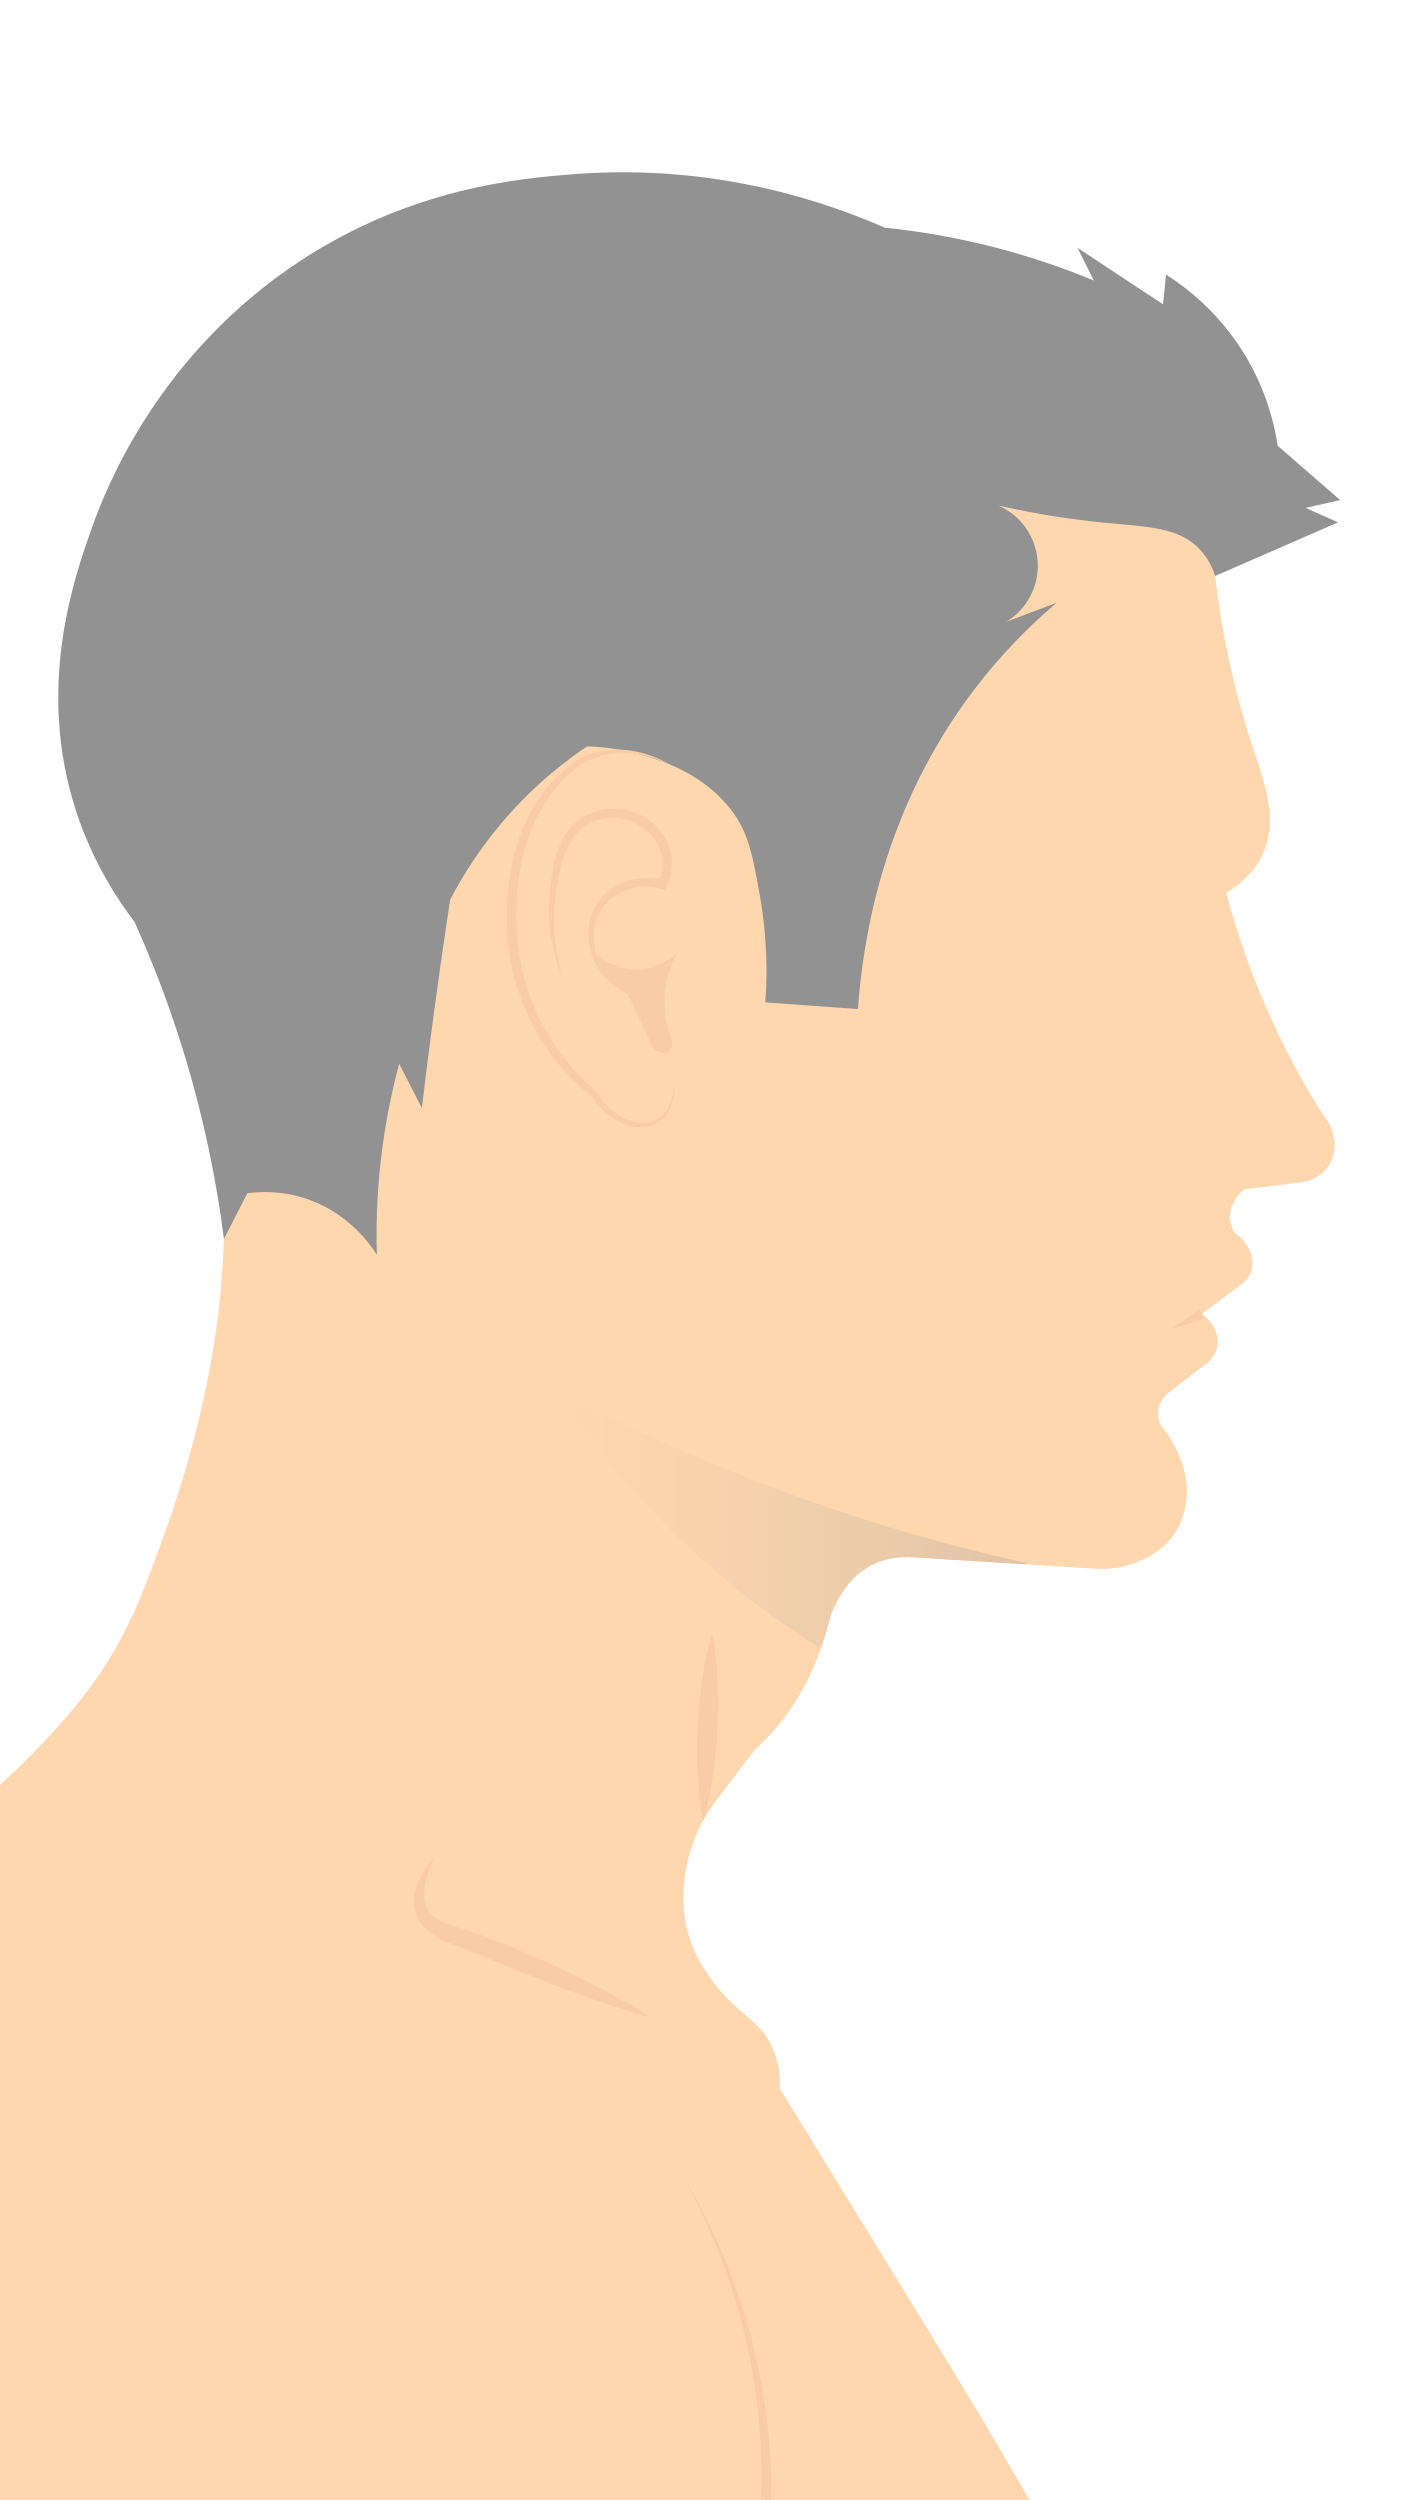
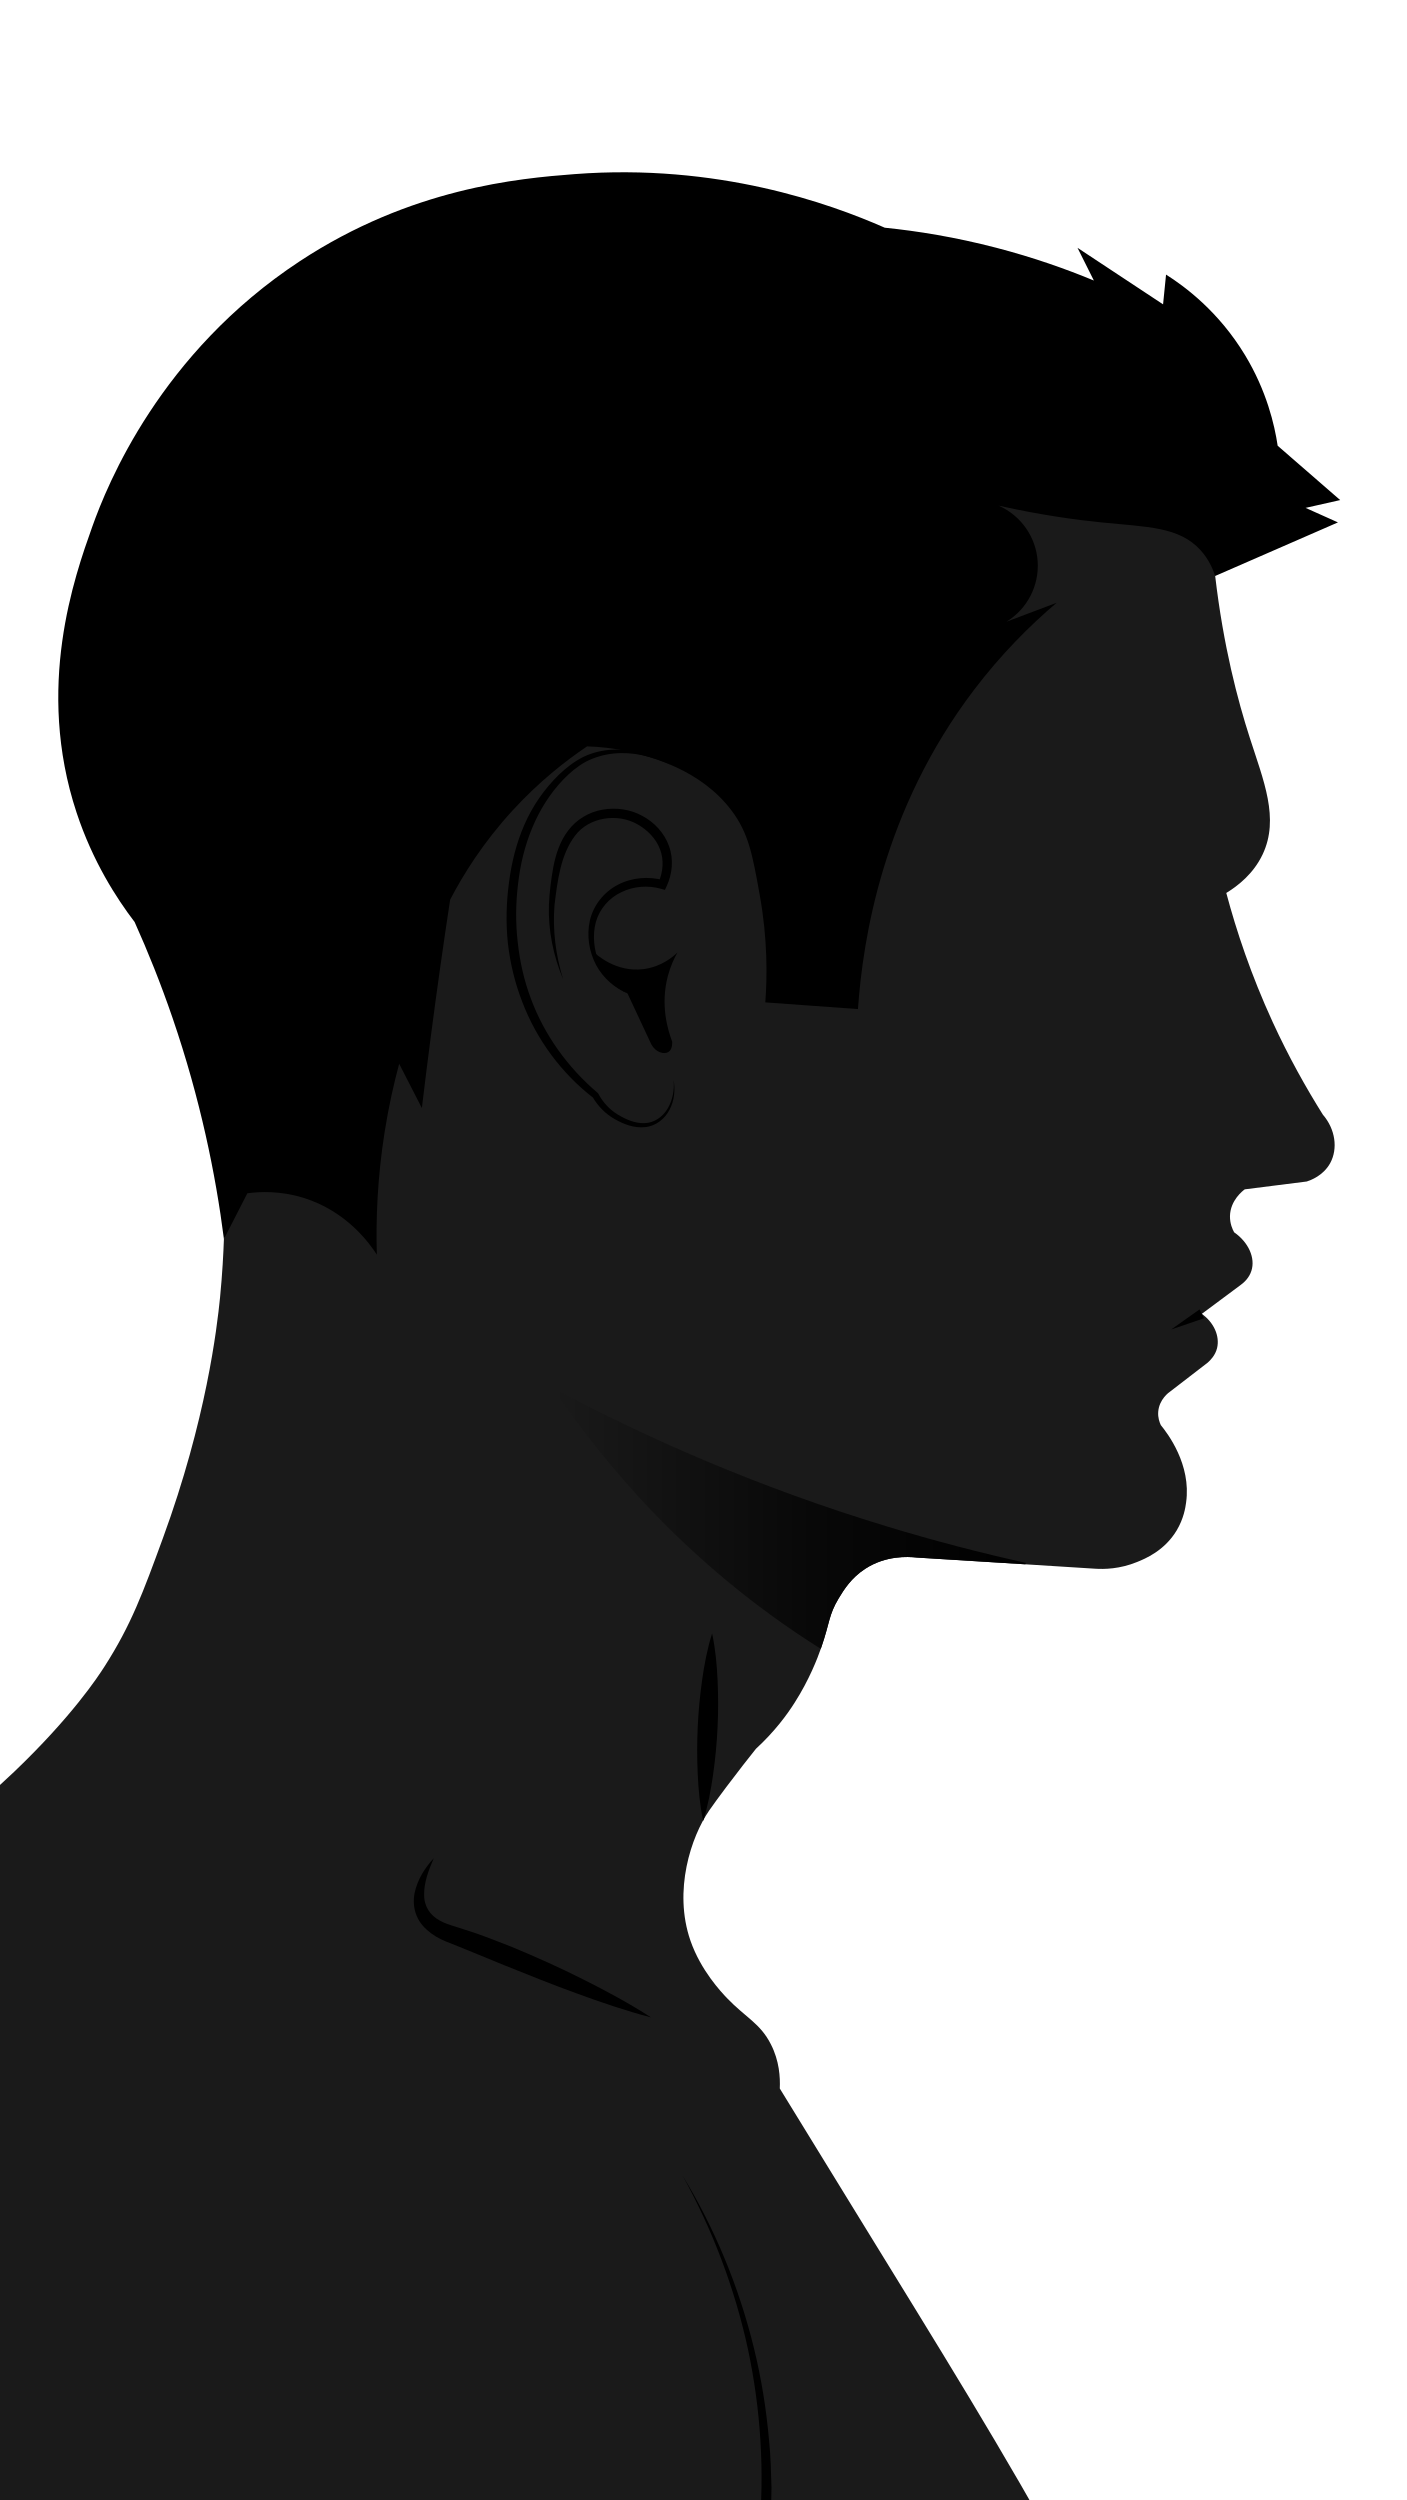
<svg xmlns="http://www.w3.org/2000/svg" id="Layer_2" data-name="Layer 2" viewBox="0 0 2079.53 3696.36">
  <defs>
    <style>
      .cls-1 {
-         fill: #ffd7ae;
+         clip-path: url(#clippath);
      }

      .cls-2 {
-         fill: #929292;
+         fill: none;
      }

      .cls-3 {
-         fill: #f7cca6;
+         fill: #1a1a1a;
      }

      .cls-4 {
-         clip-path: url(#clippath);
-       }
- 
-       .cls-5 {
-         fill: none;
-       }
- 
-       .cls-6 {
        fill: url(#linear-gradient);
      }
    </style>
    <clipPath id="clippath">
-       <rect class="cls-5" width="2079.53" height="3696.36" />
+       <rect class="cls-2" width="2079.53" height="3696.36" />
    </clipPath>
    <linearGradient id="linear-gradient" x1="817.86" y1="2245.26" x2="1516.93" y2="2245.26" gradientUnits="userSpaceOnUse">
-       <stop offset="0" stop-color="#ffd7ae" />
-       <stop offset=".37" stop-color="#f7d2ac" />
-       <stop offset=".93" stop-color="#e2c5a8" />
-       <stop offset="1" stop-color="#dfc4a8" />
+       <stop offset="0" stop-color="#1a1a1a" />
+       <stop offset=".55" stop-color="#080808" />
+       <stop offset="1" stop-color="#000" />
    </linearGradient>
  </defs>
  <g id="Layer_1-2" data-name="Layer 1">
-     <g class="cls-4">
+     <g class="cls-1">
      <g>
-         <path class="cls-1" d="m2200.45,8604.35c-5.72,25.23-17.46,63.38-42.84,105.63-1.76,22.89-3.52,45.92-5.58,69.25-3.96,46.95-8.36,93.16-13.2,138.64-.44,11.3-3.37,36.09-20.83,59.42-8.07,10.86-17.02,18.34-24.21,23.18-116.64,79.66-233.27,159.18-349.9,238.7-15.7,9.68-35.21,9.54-49.15-.44-15.99-11.44-17.46-30.08-17.6-32.86-16.87,17.46-41.08,24.06-62.06,16.87-20.83-7.34-30.22-25.23-32.28-29.49-11.88,22.45-37.56,34.33-62.35,28.9-24.21-5.43-42.25-26.11-44.16-51.06-7.04-58.83-9.1-133.5,6.01-217.72,5.28-29.49,12.03-56.78,19.51-81.72,5.87-18.49,12.32-37.41,19.22-56.63,10.12-28.31,20.68-55.31,31.39-80.84-118.54-267.6-188.23-472.4-199.67-541.36-11.3-67.93,0-125.44,0-125.44,4.7-24.35,11.44-43.72,16.43-56.19-.73-34.04-1.61-68.22-2.49-102.26.88-9.1,1.17-22.89-3.23-38.88-3.08-11-7.48-19.81-11.29-26.11-276.25-310.88-447.61-489.13-558.96-598.57-42.1-41.37-149.94-145.98-274.05-303.69-52.08-66.17-91.99-122.94-117.81-160.65h-250.73c32.13-52.38,85.24-155.07,96.24-294.88,3.37-42.55,11-191.75-69.25-351.51-20.84-41.52-42.69-73.79-58.98-95.8-12.18-14.38-29.05-38.73-38.44-72.47-4.26-15.4-6.02-29.49-6.6-41.37.59-65.87-3.52-140.99-16.43-222.7-6.16-38.44-13.64-74.53-21.86-108.27-70.13-165.34-139.67-335.96-208.18-511.72-78.78-202.46-151.99-400.66-220.06-594.17-66.17-66.31-211.12-230.77-224.46-451.13-8.22-136.15,34.33-287.55,46.21-330.09,17.16-61.03,36.09-110.62,50.61-145.24,8.36-78.05,24.79-169.6,56.19-269.06,16.14-51.35,34.18-98.15,52.82-140.25v-49.59c1.46-35.36,9.68-114.29,64.26-191.45,32.28-45.48,69.25-74.38,95.21-91.25,124.7-69.69,214.05-144.21,272.88-200.26,85.23-81.42,124.11-140.69,133.65-155.66,39.47-61.47,57.07-109.59,86.41-189.84,64.26-175.46,79.96-310.88,84.5-355.77,3.52-36.09,4.99-66.02,5.72-86.56,19.07-97.71,53.26-232.09,118.84-382.91,56.92-130.86,160.35-368.97,376.31-554.56,300.46-258.21,786.07-386.43,927.49-224.46,46.95,53.69,47.97,129.84,42.99,181.48,12.17,104.02,33.3,183.97,51.2,239.43,20.25,63.23,44.16,119.13,18.93,172.38-13.64,28.75-36.68,46.51-53.69,56.92,14.96,56.19,36.53,121.03,68.51,190.72,23.92,52.08,49.59,97.71,74.24,137.03,18.49,21.42,22.59,50.17,10.86,71.74-10.42,18.78-29.19,25.38-34.62,27.14-30.52,3.81-61.18,7.78-91.69,11.59-2.64,1.91-21.42,16.14-21.86,39.61-.14,11,3.67,19.51,6.16,23.91,21.57,14.96,31.54,38.29,25.53,56.92-3.23,10.27-10.56,17.02-15.55,20.69-19.37,14.38-38.58,28.61-57.8,42.99,17.9,12.76,26.85,32.86,22.59,50.61-2.64,10.71-9.69,17.75-13.79,21.42-18.34,14.08-36.68,28.17-55.02,42.4-2.35,1.47-16.73,11.88-18.2,30.22-.73,8.95,2.06,15.99,3.81,19.81,9.83,12.03,45.33,58.24,37.41,114.43-1.02,7.63-3.52,23.91-14.08,41.52-18.04,29.93-46.51,41.67-58.54,46.51-25.09,10.27-48.12,10.86-62.64,9.83-34.18-2.05-68.22-4.26-102.4-6.46-53.55-3.23-107.1-6.6-160.65-9.98-13.35-1.47-45.63-3.08-75.85,16.43-21.13,13.64-31.99,31.4-39.61,44.01-14.82,24.65-13.06,36.09-25.38,71.59-.29.88-.59,1.76-1.02,2.93-4.55,13.35-17.17,46.07-38.59,79.52-11.3,17.9-29.49,42.69-57.22,68.22-10.42,13.06-25.82,32.57-44.01,56.78-8.65,11.59-20.83,28.02-25.23,34.62-26.41,38.44-53.4,118.1-27.58,192.48,15.26,43.87,45.33,75.7,53.99,84.8,27.44,28.61,49.3,37.41,64.84,68.22,12.62,24.5,13.94,49,13.21,65.43,22.45,36.68,60.3,98.44,107.39,174.88,133.06,216.54,220.36,355.92,323.49,543.12,82.89,150.52,116.05,223,135.27,320.12,16.87,84.94,16.43,154.48,15.99,213.46-.73,107.39-14.67,159.91-30.81,200.26-7.05,17.46-14.09,31.54-19.22,41.23-7.19,20.83-14.67,50.47-13.79,86.41.29,15.11,2.05,28.9,4.4,40.79,30.81,85.82,41.81,152.87,46.21,198.06,2.64,27.29,6.45,84.94,8.8,141.87,1.91,46.51.88,44.75,2.49,60.74,6.89,73.5,25.23,83.62,36.97,151.11,2.49,13.64,18.19,103.28.88,161.67-2.06,7.04-10.42,33.6-13.21,70.13-.73,11.15-.88,20.39-.73,26.11,7.34,70.86,13.35,145.09,17.61,222.26,4.99,91.4,6.89,178.84,6.6,261.88,19.51,48.12,47.68,127.49,63.82,228.87,24.94,156.25,8.22,282.27-22.01,497.93-9.09,65.14-23.91,159.03-47.39,272.29-81.86-17.16-178.84-44.31-283.88-88.03-83.91-34.77-156.24-73.21-216.69-110.03,43.72,68.22,102.4,159.91,171.65,268.48,77.32,121.18,146.71,247.79,229.45,365.3,65.87,93.75,151.11,205.39,176.49,316.89,2.06,8.66,12.18,54.87,23.18,105.63,12.32,57.22,22.15,104.02,28.61,135.41,70.13,90.52,125.14,158.74,168.27,205.69,14.08,15.26,43.72,46.51,51.79,94.63,3.81,23.03,1.47,42.84-1.17,56.19,10.42,14.23,24.8,34.77,40.79,60.44,23.18,37.41,34.77,56.04,40.64,74.82,13.06,42.11,4.7,78.78-4.4,117.81Z" />
-         <path class="cls-6" d="m1516.93,2310.84c-.29.59-.59,1.32-.88,2.05-53.55-3.23-107.1-6.6-160.65-9.98-13.35-1.47-45.63-3.08-75.85,16.43-21.13,13.64-31.99,31.4-39.61,44.01-14.82,24.65-13.06,36.09-25.38,71.59-.29.88-.59,1.76-1.02,2.93-200.7-126.02-325.4-280.95-395.68-385.26,138.06,73.5,302.81,146.41,493.68,204.36,71,21.57,139.67,39.32,205.39,53.84Z" />
-         <path class="cls-2" d="m331.09,1831.97c-12.26-95.89-34.89-207.02-75.92-326.79-17.51-51.09-36.54-98.42-56.12-141.94-26.91-35.28-61.92-89.47-85.82-161.74-61.27-185.28-3.05-348.97,23.11-422.51,22.3-62.72,100.52-256.91,306.98-392.81,164.56-108.31,323.76-122.44,406.01-128.73,211.86-16.2,377.1,43.28,458.82,79.22,48.3,4.92,104.13,13.85,165.04,29.71,54.67,14.23,102.9,31.3,144.14,48.41-8.07-16.14-16.14-32.28-24.21-48.41,42.18,27.87,84.36,55.75,126.53,83.62,1.47-14.67,2.93-29.34,4.4-44.01,27.9,17.68,77.67,54.47,116.63,118.83,32.21,53.2,43.77,103.32,48.41,134.24,30.81,26.77,61.62,53.55,92.42,80.32-17.06,3.85-34.11,7.7-51.16,11.55,15.95,7.15,31.91,14.3,47.86,21.46-60.52,26.41-121.03,52.81-181.55,79.22-3.21-9.99-9.29-24.5-21.45-37.96-31.81-35.21-79.16-34.39-146.89-41.26-36.39-3.69-88.33-10.58-151.84-24.76,33.09,14.58,55.41,46.46,57.77,82.52,2.34,35.92-15.49,70.31-46.21,89.12,24.76-9.35,49.51-18.71,74.27-28.06-39.76,33.76-82.12,76.09-122.13,128.73-135.01,177.62-164.42,368.77-171.65,472.03-45.66-3.3-91.32-6.6-136.99-9.9,2.81-37.77,3.55-92.91-8.11-158.03-10.78-60.27-16.48-92.13-41.96-125.85-46.09-61-119.85-79.07-147.44-85.82-26.6-6.51-49.59-8.38-66.02-8.8-31.93,21.48-71.06,52.14-110.03,94.63-44.02,47.99-73.29,95.24-92.43,132.04-10.09,66.37-19.65,133.86-28.6,202.45-4.63,35.46-9.03,70.67-13.2,105.63-11.19-21.82-22.37-43.65-33.56-65.47-8.23,30.58-15.68,64.22-21.46,100.68-10.73,67.79-13.09,129.2-11.55,181.55-10.2-15.85-44.3-64.34-108.93-84.17-34.04-10.45-63.94-9.08-82.52-6.6-11.55,22.56-23.11,45.11-34.66,67.67Z" />
-         <path class="cls-3" d="m991.01,1130.56c-26.43-12.28-55.7-19.46-84.26-16.37-14.16,1.51-28.1,5.62-40.48,12-12.34,6.76-23.42,15.96-33.3,26.23-39.79,41.59-60.7,97.82-67.01,154.69-3.49,28.69-3.81,57.42-.47,85.95,3.04,28.49,9.35,56.67,19.48,83.5,19.89,53.82,54.56,101.83,98.49,139.16l.8.67.39.75c6.6,12.41,16.36,23.2,28.42,30.56,12.24,7.46,25.82,13.46,39.86,12.91,14.04-.19,27-9.18,34.26-21.63,7.39-12.45,10.19-27.64,8.75-42.42,2.61,14.58,1.25,30.39-5.9,44.01-6.78,13.55-20.56,24.74-36.67,25.96-15.96,1.67-31.3-4.35-44.4-11.83-13.66-7.65-24.99-19.26-32.84-32.82l1.18,1.41c-47.02-36.31-83.86-86.04-105.09-141.89-10.85-27.82-17.89-57.09-21.28-86.76-3.13-29.65-2.39-59.83,1.54-89.18,3.75-29.49,10.89-58.86,22.96-86.32,11.93-27.52,29.39-52.56,50.75-73.53,10.79-10.4,22.8-19.71,36.42-26.55,13.82-6.64,28.74-10,43.72-10.68,30.02-1.35,59.41,7.58,84.69,22.17Z" />
-         <path class="cls-3" d="m832.59,1447.79c-14.42-34.36-22.26-72.07-20.99-109.97.83-19.05,3.19-37.44,6.57-56.24,3.7-18.59,9.69-37.72,22.02-53.73,12.02-16.17,30.85-27.39,50.73-30.73,19.61-3.48,40.96-.72,58.7,9.17,17.75,9.39,32.64,25.21,39.56,44.74,7.13,19.51,4.89,41.46-3.65,59.55l-2.44,5.18-5.37-1.54c-19.33-5.54-40.62-4.01-58.7,4.76-18.24,8.38-32.63,24.82-38.05,44.44-5.3,19.61-2.83,41.76,5.22,60.93,8.52,19.23,24.41,35.12,43.48,45.29-20.12-8.02-37.77-23.2-48.36-42.9-10.33-19.8-14.12-43.09-9.2-65.57,5.07-22.48,20.8-42.36,41.48-53.01,20.66-10.85,45.32-12.72,67.68-6.73l-7.81,3.63c7.03-15.62,8.45-33.6,2.45-49.23-5.79-15.72-18.35-28.52-33.19-36.93-29.28-16.97-71.84-11.05-92.52,16.76-21.13,27.68-26.03,66.64-30.33,102.62-3,36.59,1.74,73.86,12.72,109.51Z" />
-         <path class="cls-3" d="m877.06,1406.83c3.89,3.8,33.08,31.37,74.55,26.02,26.6-3.43,43.87-18.57,50.01-24.52-5.21,9.24-10.4,20.68-14.04,34.27-11.53,43.01-.28,80.29,6.26,97.42.05.5.91,11.08-5.29,15.23-6.33,4.24-18.93,1.03-25.54-11.09-11.76-25.14-23.52-50.29-35.27-75.43-7.45-3.51-21.01-11.11-32.9-25.92-11.27-14.04-15.83-28.08-17.77-35.98Z" />
+         <path class="cls-3" d="m2200.45,8604.35c-5.72,25.23-17.46,63.38-42.84,105.63-1.76,22.89-3.52,45.92-5.58,69.25-3.96,46.95-8.36,93.16-13.2,138.64-.44,11.3-3.37,36.09-20.83,59.42-8.07,10.86-17.02,18.34-24.21,23.18-116.64,79.66-233.27,159.18-349.9,238.7-15.7,9.68-35.21,9.54-49.15-.44-15.99-11.44-17.46-30.08-17.6-32.86-16.87,17.46-41.08,24.06-62.06,16.87-20.83-7.34-30.22-25.23-32.28-29.49-11.88,22.45-37.56,34.33-62.35,28.9-24.21-5.43-42.25-26.11-44.16-51.06-7.04-58.83-9.1-133.5,6.01-217.72,5.28-29.49,12.03-56.78,19.51-81.72,5.87-18.49,12.32-37.41,19.22-56.63,10.12-28.31,20.68-55.31,31.39-80.84-118.54-267.6-188.23-472.4-199.67-541.36-11.3-67.93,0-125.44,0-125.44,4.7-24.35,11.44-43.72,16.43-56.19-.73-34.04-1.61-68.22-2.49-102.26.88-9.1,1.17-22.89-3.23-38.88-3.08-11-7.48-19.81-11.29-26.11-276.25-310.88-447.61-489.13-558.96-598.57-42.1-41.37-149.94-145.98-274.05-303.69-52.08-66.17-91.99-122.94-117.81-160.65h-250.73c32.13-52.38,85.24-155.07,96.24-294.88,3.37-42.55,11-191.75-69.25-351.51-20.84-41.52-42.69-73.79-58.98-95.8-12.18-14.38-29.05-38.73-38.44-72.47-4.26-15.4-6.02-29.49-6.6-41.37.59-65.87-3.52-140.99-16.43-222.7-6.16-38.44-13.64-74.53-21.86-108.27-70.13-165.34-139.67-335.96-208.18-511.72-78.78-202.46-151.99-400.66-220.06-594.17-66.17-66.31-211.12-230.77-224.46-451.13-8.22-136.15,34.33-287.55,46.21-330.09,17.16-61.03,36.09-110.62,50.61-145.24,8.36-78.05,24.79-169.6,56.19-269.06,16.14-51.35,34.18-98.15,52.82-140.25v-49.59c1.46-35.36,9.68-114.29,64.26-191.45,32.28-45.48,69.25-74.38,95.21-91.25,124.7-69.69,214.05-144.21,272.88-200.26,85.23-81.42,124.11-140.69,133.65-155.66,39.47-61.47,57.07-109.59,86.41-189.84,64.26-175.46,79.96-310.88,84.5-355.77,3.52-36.09,4.99-66.02,5.72-86.56,19.07-97.71,53.26-232.09,118.84-382.91,56.92-130.86,160.35-368.97,376.31-554.56,300.46-258.21,786.07-386.43,927.49-224.46,46.95,53.69,47.97,129.84,42.99,181.48,12.17,104.02,33.3,183.97,51.2,239.43,20.25,63.23,44.16,119.13,18.93,172.38-13.64,28.75-36.68,46.51-53.69,56.92,14.96,56.19,36.53,121.03,68.51,190.72,23.92,52.08,49.59,97.71,74.24,137.03,18.49,21.42,22.59,50.17,10.86,71.74-10.42,18.78-29.19,25.38-34.62,27.14-30.52,3.81-61.18,7.78-91.69,11.59-2.64,1.91-21.42,16.14-21.86,39.61-.14,11,3.67,19.51,6.16,23.91,21.57,14.96,31.54,38.29,25.53,56.92-3.23,10.27-10.56,17.02-15.55,20.69-19.37,14.38-38.58,28.61-57.8,42.99,17.9,12.76,26.85,32.86,22.59,50.61-2.64,10.71-9.69,17.75-13.79,21.42-18.34,14.08-36.68,28.17-55.02,42.4-2.35,1.47-16.73,11.88-18.2,30.22-.73,8.95,2.06,15.99,3.81,19.81,9.83,12.03,45.33,58.24,37.41,114.43-1.02,7.63-3.52,23.91-14.08,41.52-18.04,29.93-46.51,41.67-58.54,46.51-25.09,10.27-48.12,10.86-62.64,9.83-34.18-2.05-68.22-4.26-102.4-6.46-53.55-3.23-107.1-6.6-160.65-9.98-13.35-1.47-45.63-3.08-75.85,16.43-21.13,13.64-31.99,31.4-39.61,44.01-14.82,24.65-13.06,36.09-25.38,71.59-.29.88-.59,1.76-1.02,2.93-4.55,13.35-17.17,46.07-38.59,79.52-11.3,17.9-29.49,42.69-57.22,68.22-10.42,13.06-25.82,32.57-44.01,56.78-8.65,11.59-20.83,28.02-25.23,34.62-26.41,38.44-53.4,118.1-27.58,192.48,15.26,43.87,45.33,75.7,53.99,84.8,27.44,28.61,49.3,37.41,64.84,68.22,12.62,24.5,13.94,49,13.21,65.43,22.45,36.68,60.3,98.44,107.39,174.88,133.06,216.54,220.36,355.92,323.49,543.12,82.89,150.52,116.05,223,135.27,320.12,16.87,84.94,16.43,154.48,15.99,213.46-.73,107.39-14.67,159.91-30.81,200.26-7.05,17.46-14.09,31.54-19.22,41.23-7.19,20.83-14.67,50.47-13.79,86.41.29,15.11,2.05,28.9,4.4,40.79,30.81,85.82,41.81,152.87,46.21,198.06,2.64,27.29,6.45,84.94,8.8,141.87,1.91,46.51.88,44.75,2.49,60.74,6.89,73.5,25.23,83.62,36.97,151.11,2.49,13.64,18.19,103.28.88,161.67-2.06,7.04-10.42,33.6-13.21,70.13-.73,11.15-.88,20.39-.73,26.11,7.34,70.86,13.35,145.09,17.61,222.26,4.99,91.4,6.89,178.84,6.6,261.88,19.51,48.12,47.68,127.49,63.82,228.87,24.94,156.25,8.22,282.27-22.01,497.93-9.09,65.14-23.91,159.03-47.39,272.29-81.86-17.16-178.84-44.31-283.88-88.03-83.91-34.77-156.24-73.21-216.69-110.03,43.72,68.22,102.4,159.91,171.65,268.48,77.32,121.18,146.71,247.79,229.45,365.3,65.87,93.75,151.11,205.39,176.49,316.89,2.06,8.66,12.18,54.87,23.18,105.63,12.32,57.22,22.15,104.02,28.61,135.41,70.13,90.52,125.14,158.74,168.27,205.69,14.08,15.26,43.72,46.51,51.79,94.63,3.81,23.03,1.47,42.84-1.17,56.19,10.42,14.23,24.8,34.77,40.79,60.44,23.18,37.41,34.77,56.04,40.64,74.82,13.06,42.11,4.7,78.78-4.4,117.81Z" />
+         <path class="cls-4" d="m1516.93,2310.84c-.29.59-.59,1.32-.88,2.05-53.55-3.23-107.1-6.6-160.65-9.98-13.35-1.47-45.63-3.08-75.85,16.43-21.13,13.64-31.99,31.4-39.61,44.01-14.82,24.65-13.06,36.09-25.38,71.59-.29.88-.59,1.76-1.02,2.93-200.7-126.02-325.4-280.95-395.68-385.26,138.06,73.5,302.81,146.41,493.68,204.36,71,21.57,139.67,39.32,205.39,53.84Z" />
+         <path d="m331.09,1831.97c-12.26-95.89-34.89-207.02-75.92-326.79-17.51-51.09-36.54-98.42-56.12-141.94-26.91-35.28-61.92-89.47-85.82-161.74-61.27-185.28-3.05-348.97,23.11-422.51,22.3-62.72,100.52-256.91,306.98-392.81,164.56-108.31,323.76-122.44,406.01-128.73,211.86-16.2,377.1,43.28,458.82,79.22,48.3,4.92,104.13,13.85,165.04,29.71,54.67,14.23,102.9,31.3,144.14,48.41-8.07-16.14-16.14-32.28-24.21-48.41,42.18,27.87,84.36,55.75,126.53,83.62,1.47-14.67,2.93-29.34,4.4-44.01,27.9,17.68,77.67,54.47,116.63,118.83,32.21,53.2,43.77,103.32,48.41,134.24,30.81,26.77,61.62,53.55,92.42,80.32-17.06,3.85-34.11,7.7-51.16,11.55,15.95,7.15,31.91,14.3,47.86,21.46-60.52,26.41-121.03,52.81-181.55,79.22-3.21-9.99-9.29-24.5-21.45-37.96-31.81-35.21-79.16-34.39-146.89-41.26-36.39-3.69-88.33-10.58-151.84-24.76,33.09,14.58,55.41,46.46,57.77,82.52,2.34,35.92-15.49,70.31-46.21,89.12,24.76-9.35,49.51-18.71,74.27-28.06-39.76,33.76-82.12,76.09-122.13,128.73-135.01,177.62-164.42,368.77-171.65,472.03-45.66-3.3-91.32-6.6-136.99-9.9,2.81-37.77,3.55-92.91-8.11-158.03-10.78-60.27-16.48-92.13-41.96-125.85-46.09-61-119.85-79.07-147.44-85.82-26.6-6.51-49.59-8.38-66.02-8.8-31.93,21.48-71.06,52.14-110.03,94.63-44.02,47.99-73.29,95.24-92.43,132.04-10.09,66.37-19.65,133.86-28.6,202.45-4.63,35.46-9.03,70.67-13.2,105.63-11.19-21.82-22.37-43.65-33.56-65.47-8.23,30.58-15.68,64.22-21.46,100.68-10.73,67.79-13.09,129.2-11.55,181.55-10.2-15.85-44.3-64.34-108.93-84.17-34.04-10.45-63.94-9.08-82.52-6.6-11.55,22.56-23.11,45.11-34.66,67.67Z" />
+         <path d="m991.01,1130.56c-26.43-12.28-55.7-19.46-84.26-16.37-14.16,1.51-28.1,5.62-40.48,12-12.34,6.76-23.42,15.96-33.3,26.23-39.79,41.59-60.7,97.82-67.01,154.69-3.49,28.69-3.81,57.42-.47,85.95,3.04,28.49,9.35,56.67,19.48,83.5,19.89,53.82,54.56,101.83,98.49,139.16l.8.67.39.75c6.6,12.41,16.36,23.2,28.42,30.56,12.24,7.46,25.82,13.46,39.86,12.91,14.04-.19,27-9.18,34.26-21.63,7.39-12.45,10.19-27.64,8.75-42.42,2.61,14.58,1.25,30.39-5.9,44.01-6.78,13.55-20.56,24.74-36.67,25.96-15.96,1.67-31.3-4.35-44.4-11.83-13.66-7.65-24.99-19.26-32.84-32.82l1.18,1.41c-47.02-36.31-83.86-86.04-105.09-141.89-10.85-27.82-17.89-57.09-21.28-86.76-3.13-29.65-2.39-59.83,1.54-89.18,3.75-29.49,10.89-58.86,22.96-86.32,11.93-27.52,29.39-52.56,50.75-73.53,10.79-10.4,22.8-19.71,36.42-26.55,13.82-6.64,28.74-10,43.72-10.68,30.02-1.35,59.41,7.58,84.69,22.17Z" />
+         <path d="m832.59,1447.79c-14.42-34.36-22.26-72.07-20.99-109.97.83-19.05,3.19-37.44,6.57-56.24,3.7-18.59,9.69-37.72,22.02-53.73,12.02-16.17,30.85-27.39,50.73-30.73,19.61-3.48,40.96-.72,58.7,9.17,17.75,9.39,32.64,25.21,39.56,44.74,7.13,19.51,4.89,41.46-3.65,59.55l-2.44,5.18-5.37-1.54c-19.33-5.54-40.62-4.01-58.7,4.76-18.24,8.38-32.63,24.82-38.05,44.44-5.3,19.61-2.83,41.76,5.22,60.93,8.52,19.23,24.41,35.12,43.48,45.29-20.12-8.02-37.77-23.2-48.36-42.9-10.33-19.8-14.12-43.09-9.2-65.57,5.07-22.48,20.8-42.36,41.48-53.01,20.66-10.85,45.32-12.72,67.68-6.73l-7.81,3.63c7.03-15.62,8.45-33.6,2.45-49.23-5.79-15.72-18.35-28.52-33.19-36.93-29.28-16.97-71.84-11.05-92.52,16.76-21.13,27.68-26.03,66.64-30.33,102.62-3,36.59,1.74,73.86,12.72,109.51Z" />
+         <path d="m877.06,1406.83c3.89,3.8,33.08,31.37,74.55,26.02,26.6-3.43,43.87-18.57,50.01-24.52-5.21,9.24-10.4,20.68-14.04,34.27-11.53,43.01-.28,80.29,6.26,97.42.05.5.91,11.08-5.29,15.23-6.33,4.24-18.93,1.03-25.54-11.09-11.76-25.14-23.52-50.29-35.27-75.43-7.45-3.51-21.01-11.11-32.9-25.92-11.27-14.04-15.83-28.08-17.77-35.98Z" />
        <g>
-           <path class="cls-3" d="m1008.87,3216.14c48.03,78.72,83.68,165.16,105.73,255.14,11.1,44.97,18.45,90.9,22.51,137.12,2.45,23.1,2.82,46.33,3.58,69.56-.49,23.22-.44,46.48-2.68,69.64-6.38,92.76-27.83,184.57-62.42,271.07-34.54,86.53-81.67,168.26-140.71,240.79l2.83-8.71c15.88,247.18,15.36,495.46-1.76,742.65-4.35,61.8-10.24,123.48-16.86,185.06-3.35,30.79-6.94,61.55-10.8,92.27l-5.97,46.09-3.21,23.38-4.07,22.75c-19.79,119.85-9.95,244.22,26.82,360.22l-.74-1.81c42.61,85.23,81.16,172.44,117.25,260.57,35.95,88.2,68.77,177.63,98.66,268,29.94,90.36,56.03,181.95,79.04,274.23,23.08,92.27,43.01,185.28,59.08,278.93-19.96-92.89-42.5-185.16-68.02-276.57-25.44-91.43-54.61-181.74-85.53-271.35-31.33-89.49-65.53-177.94-102.82-265.06-37.19-87.17-77.85-172.77-120.21-257.46l-.43-.85-.31-.97c-38.59-119.32-49.58-247.97-29.79-372.21,18.4-121.3,29.63-244.58,38.78-367.32,18.43-245.79,20.37-492.86,5.95-739.02l-.29-4.94,3.12-3.78c57.82-70.02,105.79-148.61,140.83-232.74,35.28-83.99,57.87-173.53,65.7-264.53,8.6-90.94,2.79-183.31-16.26-273.02-19.46-89.64-52.29-176.54-97-257.15Z" />
-           <path class="cls-3" d="m40.61,5614.78c-26.68-89.61-45.98-181.45-60.19-274.1-13.65-92.76-21-186.54-22.04-280.45l.72,4.06c-34.1-89.78-58.09-183.49-71.74-278.7-3.32-23.82-6.08-47.72-8.12-71.69l-5.49-71.33-11.1-142.39-10.72-142.41c-3.37-47.49-4.7-95.15-7.15-142.72l-12.1-285.52,1.94,5.49c-40.17-56.47-75.31-116.51-103.2-179.73-28.13-63.06-50.32-128.69-64.89-195.86,19.54,65.86,44.21,130.04,75.25,190.94,31.05,60.85,67.19,118.96,108.74,172.87l1.73,2.24.21,3.25,18.56,284.78c3.06,47.46,5.56,94.93,9.08,142.37l11.45,142.29,11.09,142.31,5.11,71.05c1.87,23.47,4.45,46.88,7.59,70.22,12.31,93.38,34.55,185.46,65.97,274.43l.75,2.11-.02,1.96c-1.05,92.91,3.31,185.98,13.27,278.55,4.82,46.31,10.9,92.54,18.6,138.54,7.77,45.98,16.68,91.81,26.73,137.45Z" />
-           <path class="cls-3" d="m1039.68,2692.4c-4.96-23.4-7.03-46.66-8.09-69.87-1.05-23.21-1.08-46.37.04-69.47,1.02-23.11,3.29-46.16,6.51-69.16,3.25-23.01,7.54-45.96,14.74-68.78,5,23.4,7.09,46.66,8.14,69.87,1.02,23.2,1.09,46.37-.09,69.47-1.08,23.1-3.32,46.15-6.56,69.16-3.25,23-7.53,45.95-14.69,68.78Z" />
-           <path class="cls-3" d="m641.37,2747.41c-7.72,17.68-14.51,36.07-14.26,53.58-.28,17.69,8.83,30.9,23.12,38.65,7.23,4.02,14.99,6.52,24.1,9.29l27.79,8.98c18.32,6.4,36.28,13.51,54.26,20.52,35.61,14.84,70.79,30.47,105.18,47.85,34.46,17.2,68.39,35.53,101.09,56.59-37.62-9.89-74.07-22.35-110.16-35.57-36.15-13.06-71.68-27.48-107.18-41.71l-52.95-21.75-26.37-10.66c-9.08-3.3-19.38-7.86-28.22-14.43-8.86-6.53-17.31-15.18-21.7-26.13-4.63-10.81-5.06-22.56-3.22-32.97,4.27-20.95,15.45-37.92,28.52-52.24Z" />
+           <path d="m1008.87,3216.14c48.03,78.72,83.68,165.16,105.73,255.14,11.1,44.97,18.45,90.9,22.51,137.12,2.45,23.1,2.82,46.33,3.58,69.56-.49,23.22-.44,46.48-2.68,69.64-6.38,92.76-27.83,184.57-62.42,271.07-34.54,86.53-81.67,168.26-140.71,240.79l2.83-8.71c15.88,247.18,15.36,495.46-1.76,742.65-4.35,61.8-10.24,123.48-16.86,185.06-3.35,30.79-6.94,61.55-10.8,92.27l-5.97,46.09-3.21,23.38-4.07,22.75c-19.79,119.85-9.95,244.22,26.82,360.22l-.74-1.81c42.61,85.23,81.16,172.44,117.25,260.57,35.95,88.2,68.77,177.63,98.66,268,29.94,90.36,56.03,181.95,79.04,274.23,23.08,92.27,43.01,185.28,59.08,278.93-19.96-92.89-42.5-185.16-68.02-276.57-25.44-91.43-54.61-181.74-85.53-271.35-31.33-89.49-65.53-177.94-102.82-265.06-37.19-87.17-77.85-172.77-120.21-257.46l-.43-.85-.31-.97c-38.59-119.32-49.58-247.97-29.79-372.21,18.4-121.3,29.63-244.58,38.78-367.32,18.43-245.79,20.37-492.86,5.95-739.02l-.29-4.94,3.12-3.78c57.82-70.02,105.79-148.61,140.83-232.74,35.28-83.99,57.87-173.53,65.7-264.53,8.6-90.94,2.79-183.31-16.26-273.02-19.46-89.64-52.29-176.54-97-257.15Z" />
+           <path d="m40.61,5614.78c-26.68-89.61-45.98-181.45-60.19-274.1-13.65-92.76-21-186.54-22.04-280.45l.72,4.06c-34.1-89.78-58.09-183.49-71.74-278.7-3.32-23.82-6.08-47.72-8.12-71.69l-5.49-71.33-11.1-142.39-10.72-142.41c-3.37-47.49-4.7-95.15-7.15-142.72l-12.1-285.52,1.94,5.49c-40.17-56.47-75.31-116.51-103.2-179.73-28.13-63.06-50.32-128.69-64.89-195.86,19.54,65.86,44.21,130.04,75.25,190.94,31.05,60.85,67.19,118.96,108.74,172.87l1.73,2.24.21,3.25,18.56,284.78c3.06,47.46,5.56,94.93,9.08,142.37l11.45,142.29,11.09,142.31,5.11,71.05c1.87,23.47,4.45,46.88,7.59,70.22,12.31,93.38,34.55,185.46,65.97,274.43l.75,2.11-.02,1.96c-1.05,92.91,3.31,185.98,13.27,278.55,4.82,46.31,10.9,92.54,18.6,138.54,7.77,45.98,16.68,91.81,26.73,137.45Z" />
+           <path d="m1039.68,2692.4c-4.96-23.4-7.03-46.66-8.09-69.87-1.05-23.21-1.08-46.37.04-69.47,1.02-23.11,3.29-46.16,6.51-69.16,3.25-23.01,7.54-45.96,14.74-68.78,5,23.4,7.09,46.66,8.14,69.87,1.02,23.2,1.09,46.37-.09,69.47-1.08,23.1-3.32,46.15-6.56,69.16-3.25,23-7.53,45.95-14.69,68.78Z" />
+           <path d="m641.37,2747.41c-7.72,17.68-14.51,36.07-14.26,53.58-.28,17.69,8.83,30.9,23.12,38.65,7.23,4.02,14.99,6.52,24.1,9.29l27.79,8.98c18.32,6.4,36.28,13.51,54.26,20.52,35.61,14.84,70.79,30.47,105.18,47.85,34.46,17.2,68.39,35.53,101.09,56.59-37.62-9.89-74.07-22.35-110.16-35.57-36.15-13.06-71.68-27.48-107.18-41.71l-52.95-21.75-26.37-10.66c-9.08-3.3-19.38-7.86-28.22-14.43-8.86-6.53-17.31-15.18-21.7-26.13-4.63-10.81-5.06-22.56-3.22-32.97,4.27-20.95,15.45-37.92,28.52-52.24Z" />
        </g>
-         <polygon class="cls-3" points="1780.22 1949.07 1731.56 1965.74 1773.54 1936.01 1780.22 1949.07" />
+         <polygon points="1780.22 1949.07 1731.56 1965.74 1773.54 1936.01 1780.22 1949.07" />
      </g>
    </g>
  </g>
</svg>
